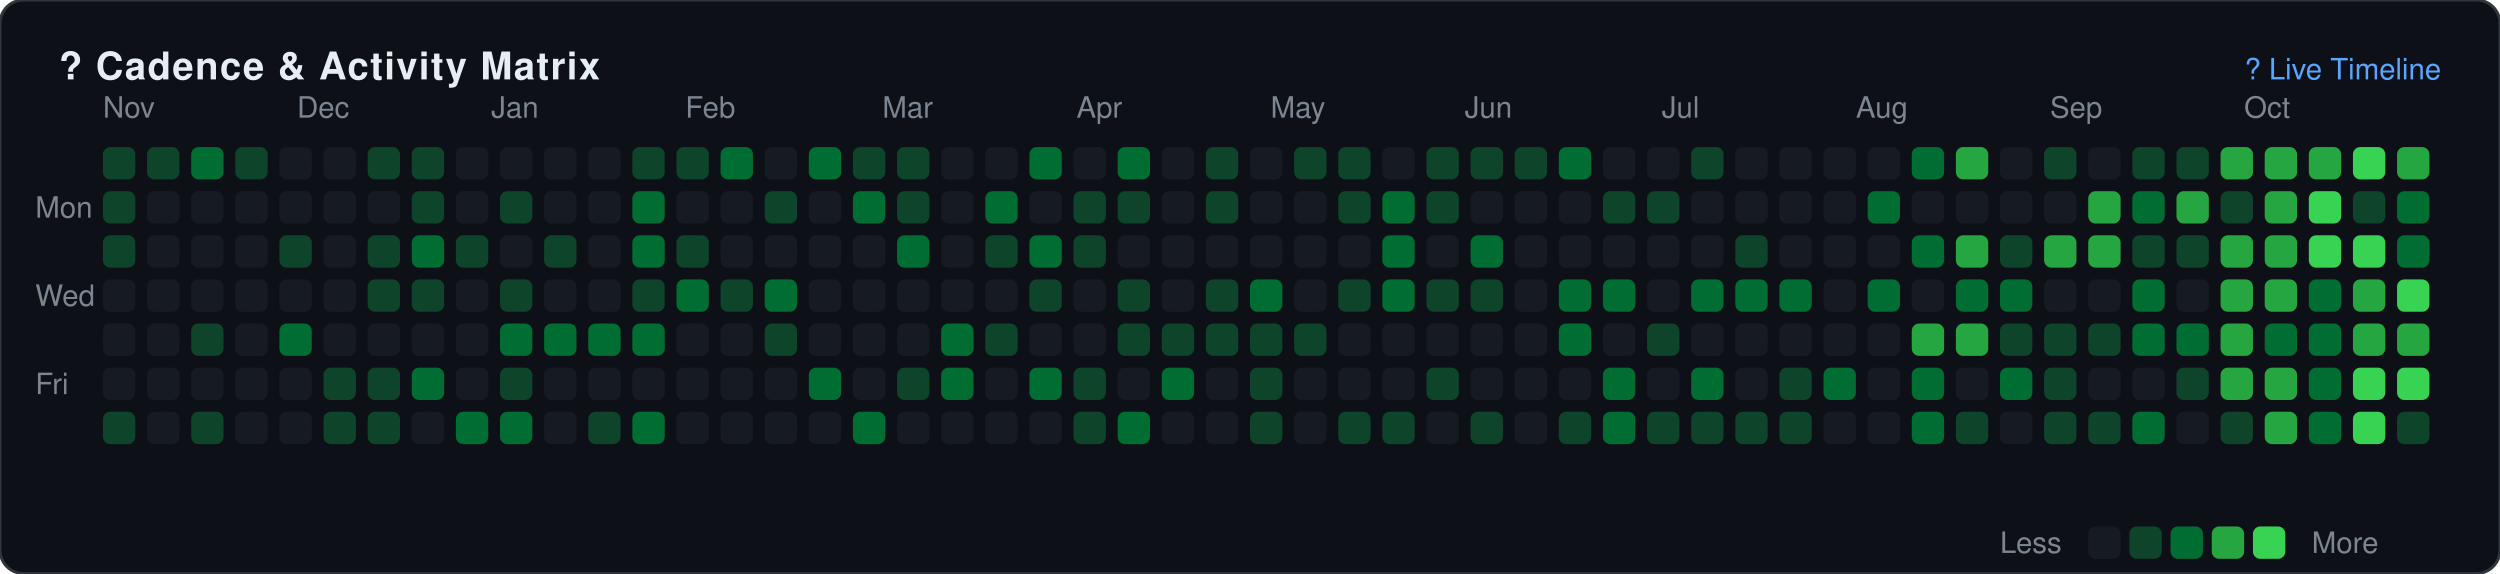
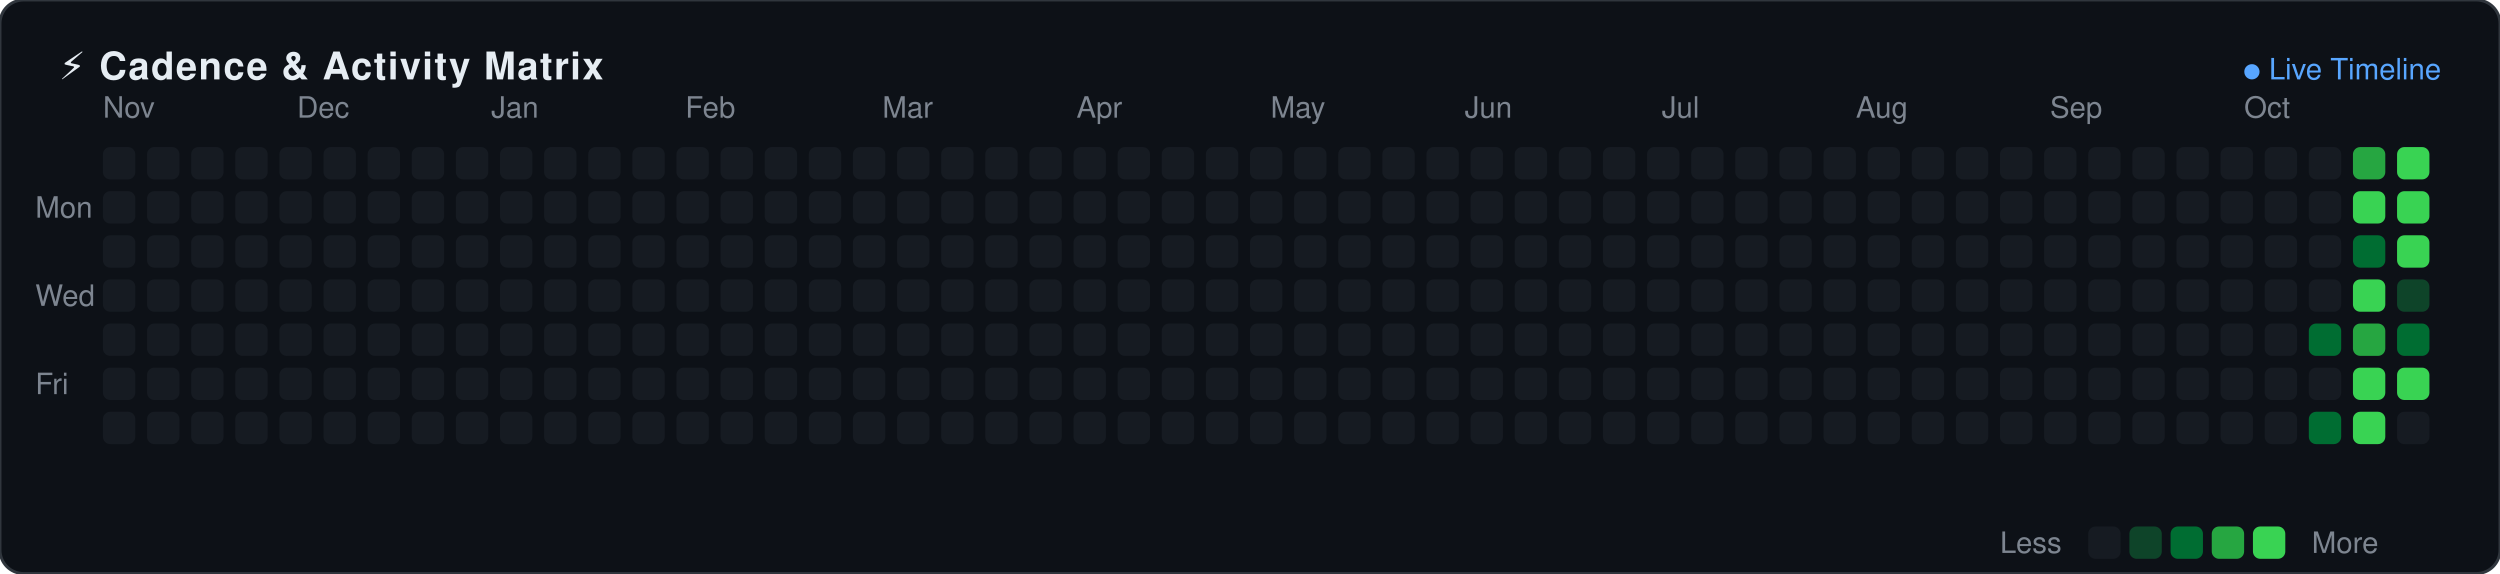
<svg xmlns="http://www.w3.org/2000/svg" width="850" height="195" viewBox="0 0 850 195" fill="none">
  <style>
.bg { fill: #0d1117; stroke: #30363d; stroke-width: 1px; rx: 8px; }
.title { font-family: -apple-system, BlinkMacSystemFont, "Segoe UI", Helvetica, Arial, sans-serif; font-size: 13px; font-weight: 600; fill: #e6edf3; letter-spacing: 0.5px; }
.badge { font-family: -apple-system, BlinkMacSystemFont, "Segoe UI", Helvetica, Arial, sans-serif; font-size: 10px; font-weight: 500; fill: #58a6ff; }
.lbl { font-family: -apple-system, BlinkMacSystemFont, "Segoe UI", Helvetica, Arial, sans-serif; font-size: 10px; fill: #7d8590; }
.dot { rx: 2.5px; ry: 2.5px; }
</style>
  <rect width="850" height="195" class="bg" />
-   <text x="20" y="27" class="title">? Cadence &amp; Activity Matrix</text>
-   <text x="830" y="27" text-anchor="end" class="badge">? Live Timeline</text>
+   <text x="20" y="27" class="title">⚡ Cadence &amp; Activity Matrix</text>
+   <text x="830" y="27" text-anchor="end" class="badge">● Live Timeline</text>
  <text x="12" y="74" class="lbl">Mon</text>
  <text x="12" y="104" class="lbl">Wed</text>
  <text x="12" y="134" class="lbl">Fri</text>
  <text x="35" y="40" class="lbl">Nov</text>
  <text x="101" y="40" class="lbl">Dec</text>
  <text x="167" y="40" class="lbl">Jan</text>
  <text x="233" y="40" class="lbl">Feb</text>
  <text x="300" y="40" class="lbl">Mar</text>
  <text x="366" y="40" class="lbl">Apr</text>
  <text x="432" y="40" class="lbl">May</text>
  <text x="498" y="40" class="lbl">Jun</text>
  <text x="565" y="40" class="lbl">Jul</text>
  <text x="631" y="40" class="lbl">Aug</text>
  <text x="697" y="40" class="lbl">Sep</text>
  <text x="763" y="40" class="lbl">Oct</text>
-   <rect x="35" y="50" width="11" height="11" fill="#0e4429" class="dot" />
-   <rect x="35" y="65" width="11" height="11" fill="#0e4429" class="dot" />
-   <rect x="35" y="80" width="11" height="11" fill="#0e4429" class="dot" />
+   <rect x="35" y="50" width="11" height="11" fill="#161b22" class="dot" />
+   <rect x="35" y="65" width="11" height="11" fill="#161b22" class="dot" />
+   <rect x="35" y="80" width="11" height="11" fill="#161b22" class="dot" />
  <rect x="35" y="95" width="11" height="11" fill="#161b22" class="dot" />
  <rect x="35" y="110" width="11" height="11" fill="#161b22" class="dot" />
  <rect x="35" y="125" width="11" height="11" fill="#161b22" class="dot" />
-   <rect x="35" y="140" width="11" height="11" fill="#0e4429" class="dot" />
-   <rect x="50" y="50" width="11" height="11" fill="#0e4429" class="dot" />
+   <rect x="35" y="140" width="11" height="11" fill="#161b22" class="dot" />
+   <rect x="50" y="50" width="11" height="11" fill="#161b22" class="dot" />
  <rect x="50" y="65" width="11" height="11" fill="#161b22" class="dot" />
  <rect x="50" y="80" width="11" height="11" fill="#161b22" class="dot" />
  <rect x="50" y="95" width="11" height="11" fill="#161b22" class="dot" />
  <rect x="50" y="110" width="11" height="11" fill="#161b22" class="dot" />
  <rect x="50" y="125" width="11" height="11" fill="#161b22" class="dot" />
  <rect x="50" y="140" width="11" height="11" fill="#161b22" class="dot" />
-   <rect x="65" y="50" width="11" height="11" fill="#006d32" class="dot" />
+   <rect x="65" y="50" width="11" height="11" fill="#161b22" class="dot" />
  <rect x="65" y="65" width="11" height="11" fill="#161b22" class="dot" />
  <rect x="65" y="80" width="11" height="11" fill="#161b22" class="dot" />
  <rect x="65" y="95" width="11" height="11" fill="#161b22" class="dot" />
-   <rect x="65" y="110" width="11" height="11" fill="#0e4429" class="dot" />
+   <rect x="65" y="110" width="11" height="11" fill="#161b22" class="dot" />
  <rect x="65" y="125" width="11" height="11" fill="#161b22" class="dot" />
-   <rect x="65" y="140" width="11" height="11" fill="#0e4429" class="dot" />
-   <rect x="80" y="50" width="11" height="11" fill="#0e4429" class="dot" />
+   <rect x="65" y="140" width="11" height="11" fill="#161b22" class="dot" />
+   <rect x="80" y="50" width="11" height="11" fill="#161b22" class="dot" />
  <rect x="80" y="65" width="11" height="11" fill="#161b22" class="dot" />
  <rect x="80" y="80" width="11" height="11" fill="#161b22" class="dot" />
  <rect x="80" y="95" width="11" height="11" fill="#161b22" class="dot" />
  <rect x="80" y="110" width="11" height="11" fill="#161b22" class="dot" />
  <rect x="80" y="125" width="11" height="11" fill="#161b22" class="dot" />
  <rect x="80" y="140" width="11" height="11" fill="#161b22" class="dot" />
  <rect x="95" y="50" width="11" height="11" fill="#161b22" class="dot" />
  <rect x="95" y="65" width="11" height="11" fill="#161b22" class="dot" />
-   <rect x="95" y="80" width="11" height="11" fill="#0e4429" class="dot" />
+   <rect x="95" y="80" width="11" height="11" fill="#161b22" class="dot" />
  <rect x="95" y="95" width="11" height="11" fill="#161b22" class="dot" />
-   <rect x="95" y="110" width="11" height="11" fill="#006d32" class="dot" />
+   <rect x="95" y="110" width="11" height="11" fill="#161b22" class="dot" />
  <rect x="95" y="125" width="11" height="11" fill="#161b22" class="dot" />
  <rect x="95" y="140" width="11" height="11" fill="#161b22" class="dot" />
  <rect x="110" y="50" width="11" height="11" fill="#161b22" class="dot" />
  <rect x="110" y="65" width="11" height="11" fill="#161b22" class="dot" />
  <rect x="110" y="80" width="11" height="11" fill="#161b22" class="dot" />
  <rect x="110" y="95" width="11" height="11" fill="#161b22" class="dot" />
  <rect x="110" y="110" width="11" height="11" fill="#161b22" class="dot" />
-   <rect x="110" y="125" width="11" height="11" fill="#0e4429" class="dot" />
-   <rect x="110" y="140" width="11" height="11" fill="#0e4429" class="dot" />
-   <rect x="125" y="50" width="11" height="11" fill="#0e4429" class="dot" />
+   <rect x="110" y="125" width="11" height="11" fill="#161b22" class="dot" />
+   <rect x="110" y="140" width="11" height="11" fill="#161b22" class="dot" />
+   <rect x="125" y="50" width="11" height="11" fill="#161b22" class="dot" />
  <rect x="125" y="65" width="11" height="11" fill="#161b22" class="dot" />
-   <rect x="125" y="80" width="11" height="11" fill="#0e4429" class="dot" />
-   <rect x="125" y="95" width="11" height="11" fill="#0e4429" class="dot" />
+   <rect x="125" y="80" width="11" height="11" fill="#161b22" class="dot" />
+   <rect x="125" y="95" width="11" height="11" fill="#161b22" class="dot" />
  <rect x="125" y="110" width="11" height="11" fill="#161b22" class="dot" />
-   <rect x="125" y="125" width="11" height="11" fill="#0e4429" class="dot" />
-   <rect x="125" y="140" width="11" height="11" fill="#0e4429" class="dot" />
-   <rect x="140" y="50" width="11" height="11" fill="#0e4429" class="dot" />
-   <rect x="140" y="65" width="11" height="11" fill="#0e4429" class="dot" />
-   <rect x="140" y="80" width="11" height="11" fill="#006d32" class="dot" />
-   <rect x="140" y="95" width="11" height="11" fill="#0e4429" class="dot" />
+   <rect x="125" y="125" width="11" height="11" fill="#161b22" class="dot" />
+   <rect x="125" y="140" width="11" height="11" fill="#161b22" class="dot" />
+   <rect x="140" y="50" width="11" height="11" fill="#161b22" class="dot" />
+   <rect x="140" y="65" width="11" height="11" fill="#161b22" class="dot" />
+   <rect x="140" y="80" width="11" height="11" fill="#161b22" class="dot" />
+   <rect x="140" y="95" width="11" height="11" fill="#161b22" class="dot" />
  <rect x="140" y="110" width="11" height="11" fill="#161b22" class="dot" />
-   <rect x="140" y="125" width="11" height="11" fill="#006d32" class="dot" />
+   <rect x="140" y="125" width="11" height="11" fill="#161b22" class="dot" />
  <rect x="140" y="140" width="11" height="11" fill="#161b22" class="dot" />
  <rect x="155" y="50" width="11" height="11" fill="#161b22" class="dot" />
  <rect x="155" y="65" width="11" height="11" fill="#161b22" class="dot" />
-   <rect x="155" y="80" width="11" height="11" fill="#0e4429" class="dot" />
+   <rect x="155" y="80" width="11" height="11" fill="#161b22" class="dot" />
  <rect x="155" y="95" width="11" height="11" fill="#161b22" class="dot" />
  <rect x="155" y="110" width="11" height="11" fill="#161b22" class="dot" />
  <rect x="155" y="125" width="11" height="11" fill="#161b22" class="dot" />
-   <rect x="155" y="140" width="11" height="11" fill="#006d32" class="dot" />
+   <rect x="155" y="140" width="11" height="11" fill="#161b22" class="dot" />
  <rect x="170" y="50" width="11" height="11" fill="#161b22" class="dot" />
-   <rect x="170" y="65" width="11" height="11" fill="#0e4429" class="dot" />
+   <rect x="170" y="65" width="11" height="11" fill="#161b22" class="dot" />
  <rect x="170" y="80" width="11" height="11" fill="#161b22" class="dot" />
-   <rect x="170" y="95" width="11" height="11" fill="#0e4429" class="dot" />
-   <rect x="170" y="110" width="11" height="11" fill="#006d32" class="dot" />
-   <rect x="170" y="125" width="11" height="11" fill="#0e4429" class="dot" />
-   <rect x="170" y="140" width="11" height="11" fill="#006d32" class="dot" />
+   <rect x="170" y="95" width="11" height="11" fill="#161b22" class="dot" />
+   <rect x="170" y="110" width="11" height="11" fill="#161b22" class="dot" />
+   <rect x="170" y="125" width="11" height="11" fill="#161b22" class="dot" />
+   <rect x="170" y="140" width="11" height="11" fill="#161b22" class="dot" />
  <rect x="185" y="50" width="11" height="11" fill="#161b22" class="dot" />
  <rect x="185" y="65" width="11" height="11" fill="#161b22" class="dot" />
-   <rect x="185" y="80" width="11" height="11" fill="#0e4429" class="dot" />
+   <rect x="185" y="80" width="11" height="11" fill="#161b22" class="dot" />
  <rect x="185" y="95" width="11" height="11" fill="#161b22" class="dot" />
-   <rect x="185" y="110" width="11" height="11" fill="#006d32" class="dot" />
+   <rect x="185" y="110" width="11" height="11" fill="#161b22" class="dot" />
  <rect x="185" y="125" width="11" height="11" fill="#161b22" class="dot" />
  <rect x="185" y="140" width="11" height="11" fill="#161b22" class="dot" />
  <rect x="200" y="50" width="11" height="11" fill="#161b22" class="dot" />
  <rect x="200" y="65" width="11" height="11" fill="#161b22" class="dot" />
  <rect x="200" y="80" width="11" height="11" fill="#161b22" class="dot" />
  <rect x="200" y="95" width="11" height="11" fill="#161b22" class="dot" />
-   <rect x="200" y="110" width="11" height="11" fill="#006d32" class="dot" />
+   <rect x="200" y="110" width="11" height="11" fill="#161b22" class="dot" />
  <rect x="200" y="125" width="11" height="11" fill="#161b22" class="dot" />
-   <rect x="200" y="140" width="11" height="11" fill="#0e4429" class="dot" />
-   <rect x="215" y="50" width="11" height="11" fill="#0e4429" class="dot" />
-   <rect x="215" y="65" width="11" height="11" fill="#006d32" class="dot" />
-   <rect x="215" y="80" width="11" height="11" fill="#006d32" class="dot" />
-   <rect x="215" y="95" width="11" height="11" fill="#0e4429" class="dot" />
-   <rect x="215" y="110" width="11" height="11" fill="#006d32" class="dot" />
+   <rect x="200" y="140" width="11" height="11" fill="#161b22" class="dot" />
+   <rect x="215" y="50" width="11" height="11" fill="#161b22" class="dot" />
+   <rect x="215" y="65" width="11" height="11" fill="#161b22" class="dot" />
+   <rect x="215" y="80" width="11" height="11" fill="#161b22" class="dot" />
+   <rect x="215" y="95" width="11" height="11" fill="#161b22" class="dot" />
+   <rect x="215" y="110" width="11" height="11" fill="#161b22" class="dot" />
  <rect x="215" y="125" width="11" height="11" fill="#161b22" class="dot" />
-   <rect x="215" y="140" width="11" height="11" fill="#006d32" class="dot" />
-   <rect x="230" y="50" width="11" height="11" fill="#0e4429" class="dot" />
+   <rect x="215" y="140" width="11" height="11" fill="#161b22" class="dot" />
+   <rect x="230" y="50" width="11" height="11" fill="#161b22" class="dot" />
  <rect x="230" y="65" width="11" height="11" fill="#161b22" class="dot" />
-   <rect x="230" y="80" width="11" height="11" fill="#0e4429" class="dot" />
-   <rect x="230" y="95" width="11" height="11" fill="#006d32" class="dot" />
+   <rect x="230" y="80" width="11" height="11" fill="#161b22" class="dot" />
+   <rect x="230" y="95" width="11" height="11" fill="#161b22" class="dot" />
  <rect x="230" y="110" width="11" height="11" fill="#161b22" class="dot" />
  <rect x="230" y="125" width="11" height="11" fill="#161b22" class="dot" />
  <rect x="230" y="140" width="11" height="11" fill="#161b22" class="dot" />
-   <rect x="245" y="50" width="11" height="11" fill="#006d32" class="dot" />
+   <rect x="245" y="50" width="11" height="11" fill="#161b22" class="dot" />
  <rect x="245" y="65" width="11" height="11" fill="#161b22" class="dot" />
  <rect x="245" y="80" width="11" height="11" fill="#161b22" class="dot" />
-   <rect x="245" y="95" width="11" height="11" fill="#0e4429" class="dot" />
+   <rect x="245" y="95" width="11" height="11" fill="#161b22" class="dot" />
  <rect x="245" y="110" width="11" height="11" fill="#161b22" class="dot" />
  <rect x="245" y="125" width="11" height="11" fill="#161b22" class="dot" />
  <rect x="245" y="140" width="11" height="11" fill="#161b22" class="dot" />
  <rect x="260" y="50" width="11" height="11" fill="#161b22" class="dot" />
-   <rect x="260" y="65" width="11" height="11" fill="#0e4429" class="dot" />
+   <rect x="260" y="65" width="11" height="11" fill="#161b22" class="dot" />
  <rect x="260" y="80" width="11" height="11" fill="#161b22" class="dot" />
-   <rect x="260" y="95" width="11" height="11" fill="#006d32" class="dot" />
-   <rect x="260" y="110" width="11" height="11" fill="#0e4429" class="dot" />
+   <rect x="260" y="95" width="11" height="11" fill="#161b22" class="dot" />
+   <rect x="260" y="110" width="11" height="11" fill="#161b22" class="dot" />
  <rect x="260" y="125" width="11" height="11" fill="#161b22" class="dot" />
  <rect x="260" y="140" width="11" height="11" fill="#161b22" class="dot" />
-   <rect x="275" y="50" width="11" height="11" fill="#006d32" class="dot" />
+   <rect x="275" y="50" width="11" height="11" fill="#161b22" class="dot" />
  <rect x="275" y="65" width="11" height="11" fill="#161b22" class="dot" />
  <rect x="275" y="80" width="11" height="11" fill="#161b22" class="dot" />
  <rect x="275" y="95" width="11" height="11" fill="#161b22" class="dot" />
  <rect x="275" y="110" width="11" height="11" fill="#161b22" class="dot" />
-   <rect x="275" y="125" width="11" height="11" fill="#006d32" class="dot" />
+   <rect x="275" y="125" width="11" height="11" fill="#161b22" class="dot" />
  <rect x="275" y="140" width="11" height="11" fill="#161b22" class="dot" />
-   <rect x="290" y="50" width="11" height="11" fill="#0e4429" class="dot" />
-   <rect x="290" y="65" width="11" height="11" fill="#006d32" class="dot" />
+   <rect x="290" y="50" width="11" height="11" fill="#161b22" class="dot" />
+   <rect x="290" y="65" width="11" height="11" fill="#161b22" class="dot" />
  <rect x="290" y="80" width="11" height="11" fill="#161b22" class="dot" />
  <rect x="290" y="95" width="11" height="11" fill="#161b22" class="dot" />
  <rect x="290" y="110" width="11" height="11" fill="#161b22" class="dot" />
  <rect x="290" y="125" width="11" height="11" fill="#161b22" class="dot" />
-   <rect x="290" y="140" width="11" height="11" fill="#006d32" class="dot" />
-   <rect x="305" y="50" width="11" height="11" fill="#0e4429" class="dot" />
-   <rect x="305" y="65" width="11" height="11" fill="#0e4429" class="dot" />
-   <rect x="305" y="80" width="11" height="11" fill="#006d32" class="dot" />
+   <rect x="290" y="140" width="11" height="11" fill="#161b22" class="dot" />
+   <rect x="305" y="50" width="11" height="11" fill="#161b22" class="dot" />
+   <rect x="305" y="65" width="11" height="11" fill="#161b22" class="dot" />
+   <rect x="305" y="80" width="11" height="11" fill="#161b22" class="dot" />
  <rect x="305" y="95" width="11" height="11" fill="#161b22" class="dot" />
  <rect x="305" y="110" width="11" height="11" fill="#161b22" class="dot" />
-   <rect x="305" y="125" width="11" height="11" fill="#0e4429" class="dot" />
+   <rect x="305" y="125" width="11" height="11" fill="#161b22" class="dot" />
  <rect x="305" y="140" width="11" height="11" fill="#161b22" class="dot" />
  <rect x="320" y="50" width="11" height="11" fill="#161b22" class="dot" />
  <rect x="320" y="65" width="11" height="11" fill="#161b22" class="dot" />
  <rect x="320" y="80" width="11" height="11" fill="#161b22" class="dot" />
  <rect x="320" y="95" width="11" height="11" fill="#161b22" class="dot" />
-   <rect x="320" y="110" width="11" height="11" fill="#006d32" class="dot" />
-   <rect x="320" y="125" width="11" height="11" fill="#006d32" class="dot" />
+   <rect x="320" y="110" width="11" height="11" fill="#161b22" class="dot" />
+   <rect x="320" y="125" width="11" height="11" fill="#161b22" class="dot" />
  <rect x="320" y="140" width="11" height="11" fill="#161b22" class="dot" />
  <rect x="335" y="50" width="11" height="11" fill="#161b22" class="dot" />
-   <rect x="335" y="65" width="11" height="11" fill="#006d32" class="dot" />
-   <rect x="335" y="80" width="11" height="11" fill="#0e4429" class="dot" />
+   <rect x="335" y="65" width="11" height="11" fill="#161b22" class="dot" />
+   <rect x="335" y="80" width="11" height="11" fill="#161b22" class="dot" />
  <rect x="335" y="95" width="11" height="11" fill="#161b22" class="dot" />
-   <rect x="335" y="110" width="11" height="11" fill="#0e4429" class="dot" />
+   <rect x="335" y="110" width="11" height="11" fill="#161b22" class="dot" />
  <rect x="335" y="125" width="11" height="11" fill="#161b22" class="dot" />
  <rect x="335" y="140" width="11" height="11" fill="#161b22" class="dot" />
-   <rect x="350" y="50" width="11" height="11" fill="#006d32" class="dot" />
+   <rect x="350" y="50" width="11" height="11" fill="#161b22" class="dot" />
  <rect x="350" y="65" width="11" height="11" fill="#161b22" class="dot" />
-   <rect x="350" y="80" width="11" height="11" fill="#006d32" class="dot" />
-   <rect x="350" y="95" width="11" height="11" fill="#0e4429" class="dot" />
+   <rect x="350" y="80" width="11" height="11" fill="#161b22" class="dot" />
+   <rect x="350" y="95" width="11" height="11" fill="#161b22" class="dot" />
  <rect x="350" y="110" width="11" height="11" fill="#161b22" class="dot" />
-   <rect x="350" y="125" width="11" height="11" fill="#006d32" class="dot" />
+   <rect x="350" y="125" width="11" height="11" fill="#161b22" class="dot" />
  <rect x="350" y="140" width="11" height="11" fill="#161b22" class="dot" />
  <rect x="365" y="50" width="11" height="11" fill="#161b22" class="dot" />
-   <rect x="365" y="65" width="11" height="11" fill="#0e4429" class="dot" />
-   <rect x="365" y="80" width="11" height="11" fill="#0e4429" class="dot" />
+   <rect x="365" y="65" width="11" height="11" fill="#161b22" class="dot" />
+   <rect x="365" y="80" width="11" height="11" fill="#161b22" class="dot" />
  <rect x="365" y="95" width="11" height="11" fill="#161b22" class="dot" />
  <rect x="365" y="110" width="11" height="11" fill="#161b22" class="dot" />
-   <rect x="365" y="125" width="11" height="11" fill="#0e4429" class="dot" />
-   <rect x="365" y="140" width="11" height="11" fill="#0e4429" class="dot" />
-   <rect x="380" y="50" width="11" height="11" fill="#006d32" class="dot" />
-   <rect x="380" y="65" width="11" height="11" fill="#0e4429" class="dot" />
+   <rect x="365" y="125" width="11" height="11" fill="#161b22" class="dot" />
+   <rect x="365" y="140" width="11" height="11" fill="#161b22" class="dot" />
+   <rect x="380" y="50" width="11" height="11" fill="#161b22" class="dot" />
+   <rect x="380" y="65" width="11" height="11" fill="#161b22" class="dot" />
  <rect x="380" y="80" width="11" height="11" fill="#161b22" class="dot" />
-   <rect x="380" y="95" width="11" height="11" fill="#0e4429" class="dot" />
-   <rect x="380" y="110" width="11" height="11" fill="#0e4429" class="dot" />
+   <rect x="380" y="95" width="11" height="11" fill="#161b22" class="dot" />
+   <rect x="380" y="110" width="11" height="11" fill="#161b22" class="dot" />
  <rect x="380" y="125" width="11" height="11" fill="#161b22" class="dot" />
-   <rect x="380" y="140" width="11" height="11" fill="#006d32" class="dot" />
+   <rect x="380" y="140" width="11" height="11" fill="#161b22" class="dot" />
  <rect x="395" y="50" width="11" height="11" fill="#161b22" class="dot" />
  <rect x="395" y="65" width="11" height="11" fill="#161b22" class="dot" />
  <rect x="395" y="80" width="11" height="11" fill="#161b22" class="dot" />
  <rect x="395" y="95" width="11" height="11" fill="#161b22" class="dot" />
-   <rect x="395" y="110" width="11" height="11" fill="#0e4429" class="dot" />
-   <rect x="395" y="125" width="11" height="11" fill="#006d32" class="dot" />
+   <rect x="395" y="110" width="11" height="11" fill="#161b22" class="dot" />
+   <rect x="395" y="125" width="11" height="11" fill="#161b22" class="dot" />
  <rect x="395" y="140" width="11" height="11" fill="#161b22" class="dot" />
-   <rect x="410" y="50" width="11" height="11" fill="#0e4429" class="dot" />
-   <rect x="410" y="65" width="11" height="11" fill="#0e4429" class="dot" />
+   <rect x="410" y="50" width="11" height="11" fill="#161b22" class="dot" />
+   <rect x="410" y="65" width="11" height="11" fill="#161b22" class="dot" />
  <rect x="410" y="80" width="11" height="11" fill="#161b22" class="dot" />
-   <rect x="410" y="95" width="11" height="11" fill="#0e4429" class="dot" />
-   <rect x="410" y="110" width="11" height="11" fill="#0e4429" class="dot" />
+   <rect x="410" y="95" width="11" height="11" fill="#161b22" class="dot" />
+   <rect x="410" y="110" width="11" height="11" fill="#161b22" class="dot" />
  <rect x="410" y="125" width="11" height="11" fill="#161b22" class="dot" />
  <rect x="410" y="140" width="11" height="11" fill="#161b22" class="dot" />
  <rect x="425" y="50" width="11" height="11" fill="#161b22" class="dot" />
  <rect x="425" y="65" width="11" height="11" fill="#161b22" class="dot" />
  <rect x="425" y="80" width="11" height="11" fill="#161b22" class="dot" />
-   <rect x="425" y="95" width="11" height="11" fill="#006d32" class="dot" />
-   <rect x="425" y="110" width="11" height="11" fill="#0e4429" class="dot" />
-   <rect x="425" y="125" width="11" height="11" fill="#0e4429" class="dot" />
-   <rect x="425" y="140" width="11" height="11" fill="#0e4429" class="dot" />
-   <rect x="440" y="50" width="11" height="11" fill="#0e4429" class="dot" />
+   <rect x="425" y="95" width="11" height="11" fill="#161b22" class="dot" />
+   <rect x="425" y="110" width="11" height="11" fill="#161b22" class="dot" />
+   <rect x="425" y="125" width="11" height="11" fill="#161b22" class="dot" />
+   <rect x="425" y="140" width="11" height="11" fill="#161b22" class="dot" />
+   <rect x="440" y="50" width="11" height="11" fill="#161b22" class="dot" />
  <rect x="440" y="65" width="11" height="11" fill="#161b22" class="dot" />
  <rect x="440" y="80" width="11" height="11" fill="#161b22" class="dot" />
  <rect x="440" y="95" width="11" height="11" fill="#161b22" class="dot" />
-   <rect x="440" y="110" width="11" height="11" fill="#0e4429" class="dot" />
+   <rect x="440" y="110" width="11" height="11" fill="#161b22" class="dot" />
  <rect x="440" y="125" width="11" height="11" fill="#161b22" class="dot" />
  <rect x="440" y="140" width="11" height="11" fill="#161b22" class="dot" />
-   <rect x="455" y="50" width="11" height="11" fill="#0e4429" class="dot" />
-   <rect x="455" y="65" width="11" height="11" fill="#0e4429" class="dot" />
+   <rect x="455" y="50" width="11" height="11" fill="#161b22" class="dot" />
+   <rect x="455" y="65" width="11" height="11" fill="#161b22" class="dot" />
  <rect x="455" y="80" width="11" height="11" fill="#161b22" class="dot" />
-   <rect x="455" y="95" width="11" height="11" fill="#0e4429" class="dot" />
+   <rect x="455" y="95" width="11" height="11" fill="#161b22" class="dot" />
  <rect x="455" y="110" width="11" height="11" fill="#161b22" class="dot" />
  <rect x="455" y="125" width="11" height="11" fill="#161b22" class="dot" />
-   <rect x="455" y="140" width="11" height="11" fill="#0e4429" class="dot" />
+   <rect x="455" y="140" width="11" height="11" fill="#161b22" class="dot" />
  <rect x="470" y="50" width="11" height="11" fill="#161b22" class="dot" />
-   <rect x="470" y="65" width="11" height="11" fill="#006d32" class="dot" />
-   <rect x="470" y="80" width="11" height="11" fill="#006d32" class="dot" />
-   <rect x="470" y="95" width="11" height="11" fill="#006d32" class="dot" />
+   <rect x="470" y="65" width="11" height="11" fill="#161b22" class="dot" />
+   <rect x="470" y="80" width="11" height="11" fill="#161b22" class="dot" />
+   <rect x="470" y="95" width="11" height="11" fill="#161b22" class="dot" />
  <rect x="470" y="110" width="11" height="11" fill="#161b22" class="dot" />
  <rect x="470" y="125" width="11" height="11" fill="#161b22" class="dot" />
-   <rect x="470" y="140" width="11" height="11" fill="#0e4429" class="dot" />
-   <rect x="485" y="50" width="11" height="11" fill="#0e4429" class="dot" />
-   <rect x="485" y="65" width="11" height="11" fill="#0e4429" class="dot" />
+   <rect x="470" y="140" width="11" height="11" fill="#161b22" class="dot" />
+   <rect x="485" y="50" width="11" height="11" fill="#161b22" class="dot" />
+   <rect x="485" y="65" width="11" height="11" fill="#161b22" class="dot" />
  <rect x="485" y="80" width="11" height="11" fill="#161b22" class="dot" />
-   <rect x="485" y="95" width="11" height="11" fill="#0e4429" class="dot" />
+   <rect x="485" y="95" width="11" height="11" fill="#161b22" class="dot" />
  <rect x="485" y="110" width="11" height="11" fill="#161b22" class="dot" />
-   <rect x="485" y="125" width="11" height="11" fill="#0e4429" class="dot" />
+   <rect x="485" y="125" width="11" height="11" fill="#161b22" class="dot" />
  <rect x="485" y="140" width="11" height="11" fill="#161b22" class="dot" />
-   <rect x="500" y="50" width="11" height="11" fill="#0e4429" class="dot" />
+   <rect x="500" y="50" width="11" height="11" fill="#161b22" class="dot" />
  <rect x="500" y="65" width="11" height="11" fill="#161b22" class="dot" />
-   <rect x="500" y="80" width="11" height="11" fill="#006d32" class="dot" />
-   <rect x="500" y="95" width="11" height="11" fill="#0e4429" class="dot" />
+   <rect x="500" y="80" width="11" height="11" fill="#161b22" class="dot" />
+   <rect x="500" y="95" width="11" height="11" fill="#161b22" class="dot" />
  <rect x="500" y="110" width="11" height="11" fill="#161b22" class="dot" />
  <rect x="500" y="125" width="11" height="11" fill="#161b22" class="dot" />
-   <rect x="500" y="140" width="11" height="11" fill="#0e4429" class="dot" />
-   <rect x="515" y="50" width="11" height="11" fill="#0e4429" class="dot" />
+   <rect x="500" y="140" width="11" height="11" fill="#161b22" class="dot" />
+   <rect x="515" y="50" width="11" height="11" fill="#161b22" class="dot" />
  <rect x="515" y="65" width="11" height="11" fill="#161b22" class="dot" />
  <rect x="515" y="80" width="11" height="11" fill="#161b22" class="dot" />
  <rect x="515" y="95" width="11" height="11" fill="#161b22" class="dot" />
  <rect x="515" y="110" width="11" height="11" fill="#161b22" class="dot" />
  <rect x="515" y="125" width="11" height="11" fill="#161b22" class="dot" />
  <rect x="515" y="140" width="11" height="11" fill="#161b22" class="dot" />
-   <rect x="530" y="50" width="11" height="11" fill="#006d32" class="dot" />
+   <rect x="530" y="50" width="11" height="11" fill="#161b22" class="dot" />
  <rect x="530" y="65" width="11" height="11" fill="#161b22" class="dot" />
  <rect x="530" y="80" width="11" height="11" fill="#161b22" class="dot" />
-   <rect x="530" y="95" width="11" height="11" fill="#006d32" class="dot" />
-   <rect x="530" y="110" width="11" height="11" fill="#006d32" class="dot" />
+   <rect x="530" y="95" width="11" height="11" fill="#161b22" class="dot" />
+   <rect x="530" y="110" width="11" height="11" fill="#161b22" class="dot" />
  <rect x="530" y="125" width="11" height="11" fill="#161b22" class="dot" />
-   <rect x="530" y="140" width="11" height="11" fill="#0e4429" class="dot" />
+   <rect x="530" y="140" width="11" height="11" fill="#161b22" class="dot" />
  <rect x="545" y="50" width="11" height="11" fill="#161b22" class="dot" />
-   <rect x="545" y="65" width="11" height="11" fill="#0e4429" class="dot" />
+   <rect x="545" y="65" width="11" height="11" fill="#161b22" class="dot" />
  <rect x="545" y="80" width="11" height="11" fill="#161b22" class="dot" />
-   <rect x="545" y="95" width="11" height="11" fill="#006d32" class="dot" />
+   <rect x="545" y="95" width="11" height="11" fill="#161b22" class="dot" />
  <rect x="545" y="110" width="11" height="11" fill="#161b22" class="dot" />
-   <rect x="545" y="125" width="11" height="11" fill="#006d32" class="dot" />
-   <rect x="545" y="140" width="11" height="11" fill="#006d32" class="dot" />
+   <rect x="545" y="125" width="11" height="11" fill="#161b22" class="dot" />
+   <rect x="545" y="140" width="11" height="11" fill="#161b22" class="dot" />
  <rect x="560" y="50" width="11" height="11" fill="#161b22" class="dot" />
-   <rect x="560" y="65" width="11" height="11" fill="#0e4429" class="dot" />
+   <rect x="560" y="65" width="11" height="11" fill="#161b22" class="dot" />
  <rect x="560" y="80" width="11" height="11" fill="#161b22" class="dot" />
  <rect x="560" y="95" width="11" height="11" fill="#161b22" class="dot" />
-   <rect x="560" y="110" width="11" height="11" fill="#0e4429" class="dot" />
+   <rect x="560" y="110" width="11" height="11" fill="#161b22" class="dot" />
  <rect x="560" y="125" width="11" height="11" fill="#161b22" class="dot" />
-   <rect x="560" y="140" width="11" height="11" fill="#0e4429" class="dot" />
-   <rect x="575" y="50" width="11" height="11" fill="#0e4429" class="dot" />
+   <rect x="560" y="140" width="11" height="11" fill="#161b22" class="dot" />
+   <rect x="575" y="50" width="11" height="11" fill="#161b22" class="dot" />
  <rect x="575" y="65" width="11" height="11" fill="#161b22" class="dot" />
  <rect x="575" y="80" width="11" height="11" fill="#161b22" class="dot" />
-   <rect x="575" y="95" width="11" height="11" fill="#006d32" class="dot" />
+   <rect x="575" y="95" width="11" height="11" fill="#161b22" class="dot" />
  <rect x="575" y="110" width="11" height="11" fill="#161b22" class="dot" />
-   <rect x="575" y="125" width="11" height="11" fill="#006d32" class="dot" />
-   <rect x="575" y="140" width="11" height="11" fill="#0e4429" class="dot" />
+   <rect x="575" y="125" width="11" height="11" fill="#161b22" class="dot" />
+   <rect x="575" y="140" width="11" height="11" fill="#161b22" class="dot" />
  <rect x="590" y="50" width="11" height="11" fill="#161b22" class="dot" />
  <rect x="590" y="65" width="11" height="11" fill="#161b22" class="dot" />
-   <rect x="590" y="80" width="11" height="11" fill="#0e4429" class="dot" />
-   <rect x="590" y="95" width="11" height="11" fill="#006d32" class="dot" />
+   <rect x="590" y="80" width="11" height="11" fill="#161b22" class="dot" />
+   <rect x="590" y="95" width="11" height="11" fill="#161b22" class="dot" />
  <rect x="590" y="110" width="11" height="11" fill="#161b22" class="dot" />
  <rect x="590" y="125" width="11" height="11" fill="#161b22" class="dot" />
-   <rect x="590" y="140" width="11" height="11" fill="#0e4429" class="dot" />
+   <rect x="590" y="140" width="11" height="11" fill="#161b22" class="dot" />
  <rect x="605" y="50" width="11" height="11" fill="#161b22" class="dot" />
  <rect x="605" y="65" width="11" height="11" fill="#161b22" class="dot" />
  <rect x="605" y="80" width="11" height="11" fill="#161b22" class="dot" />
-   <rect x="605" y="95" width="11" height="11" fill="#006d32" class="dot" />
+   <rect x="605" y="95" width="11" height="11" fill="#161b22" class="dot" />
  <rect x="605" y="110" width="11" height="11" fill="#161b22" class="dot" />
-   <rect x="605" y="125" width="11" height="11" fill="#0e4429" class="dot" />
-   <rect x="605" y="140" width="11" height="11" fill="#0e4429" class="dot" />
+   <rect x="605" y="125" width="11" height="11" fill="#161b22" class="dot" />
+   <rect x="605" y="140" width="11" height="11" fill="#161b22" class="dot" />
  <rect x="620" y="50" width="11" height="11" fill="#161b22" class="dot" />
  <rect x="620" y="65" width="11" height="11" fill="#161b22" class="dot" />
  <rect x="620" y="80" width="11" height="11" fill="#161b22" class="dot" />
  <rect x="620" y="95" width="11" height="11" fill="#161b22" class="dot" />
  <rect x="620" y="110" width="11" height="11" fill="#161b22" class="dot" />
-   <rect x="620" y="125" width="11" height="11" fill="#006d32" class="dot" />
+   <rect x="620" y="125" width="11" height="11" fill="#161b22" class="dot" />
  <rect x="620" y="140" width="11" height="11" fill="#161b22" class="dot" />
  <rect x="635" y="50" width="11" height="11" fill="#161b22" class="dot" />
-   <rect x="635" y="65" width="11" height="11" fill="#006d32" class="dot" />
+   <rect x="635" y="65" width="11" height="11" fill="#161b22" class="dot" />
  <rect x="635" y="80" width="11" height="11" fill="#161b22" class="dot" />
-   <rect x="635" y="95" width="11" height="11" fill="#006d32" class="dot" />
+   <rect x="635" y="95" width="11" height="11" fill="#161b22" class="dot" />
  <rect x="635" y="110" width="11" height="11" fill="#161b22" class="dot" />
  <rect x="635" y="125" width="11" height="11" fill="#161b22" class="dot" />
  <rect x="635" y="140" width="11" height="11" fill="#161b22" class="dot" />
-   <rect x="650" y="50" width="11" height="11" fill="#006d32" class="dot" />
+   <rect x="650" y="50" width="11" height="11" fill="#161b22" class="dot" />
  <rect x="650" y="65" width="11" height="11" fill="#161b22" class="dot" />
-   <rect x="650" y="80" width="11" height="11" fill="#006d32" class="dot" />
+   <rect x="650" y="80" width="11" height="11" fill="#161b22" class="dot" />
  <rect x="650" y="95" width="11" height="11" fill="#161b22" class="dot" />
-   <rect x="650" y="110" width="11" height="11" fill="#26a641" class="dot" />
-   <rect x="650" y="125" width="11" height="11" fill="#006d32" class="dot" />
-   <rect x="650" y="140" width="11" height="11" fill="#006d32" class="dot" />
-   <rect x="665" y="50" width="11" height="11" fill="#26a641" class="dot" />
+   <rect x="650" y="110" width="11" height="11" fill="#161b22" class="dot" />
+   <rect x="650" y="125" width="11" height="11" fill="#161b22" class="dot" />
+   <rect x="650" y="140" width="11" height="11" fill="#161b22" class="dot" />
+   <rect x="665" y="50" width="11" height="11" fill="#161b22" class="dot" />
  <rect x="665" y="65" width="11" height="11" fill="#161b22" class="dot" />
-   <rect x="665" y="80" width="11" height="11" fill="#26a641" class="dot" />
-   <rect x="665" y="95" width="11" height="11" fill="#006d32" class="dot" />
-   <rect x="665" y="110" width="11" height="11" fill="#26a641" class="dot" />
+   <rect x="665" y="80" width="11" height="11" fill="#161b22" class="dot" />
+   <rect x="665" y="95" width="11" height="11" fill="#161b22" class="dot" />
+   <rect x="665" y="110" width="11" height="11" fill="#161b22" class="dot" />
  <rect x="665" y="125" width="11" height="11" fill="#161b22" class="dot" />
-   <rect x="665" y="140" width="11" height="11" fill="#0e4429" class="dot" />
+   <rect x="665" y="140" width="11" height="11" fill="#161b22" class="dot" />
  <rect x="680" y="50" width="11" height="11" fill="#161b22" class="dot" />
  <rect x="680" y="65" width="11" height="11" fill="#161b22" class="dot" />
-   <rect x="680" y="80" width="11" height="11" fill="#0e4429" class="dot" />
-   <rect x="680" y="95" width="11" height="11" fill="#006d32" class="dot" />
-   <rect x="680" y="110" width="11" height="11" fill="#0e4429" class="dot" />
-   <rect x="680" y="125" width="11" height="11" fill="#006d32" class="dot" />
+   <rect x="680" y="80" width="11" height="11" fill="#161b22" class="dot" />
+   <rect x="680" y="95" width="11" height="11" fill="#161b22" class="dot" />
+   <rect x="680" y="110" width="11" height="11" fill="#161b22" class="dot" />
+   <rect x="680" y="125" width="11" height="11" fill="#161b22" class="dot" />
  <rect x="680" y="140" width="11" height="11" fill="#161b22" class="dot" />
-   <rect x="695" y="50" width="11" height="11" fill="#0e4429" class="dot" />
+   <rect x="695" y="50" width="11" height="11" fill="#161b22" class="dot" />
  <rect x="695" y="65" width="11" height="11" fill="#161b22" class="dot" />
-   <rect x="695" y="80" width="11" height="11" fill="#26a641" class="dot" />
+   <rect x="695" y="80" width="11" height="11" fill="#161b22" class="dot" />
  <rect x="695" y="95" width="11" height="11" fill="#161b22" class="dot" />
-   <rect x="695" y="110" width="11" height="11" fill="#0e4429" class="dot" />
-   <rect x="695" y="125" width="11" height="11" fill="#0e4429" class="dot" />
-   <rect x="695" y="140" width="11" height="11" fill="#0e4429" class="dot" />
+   <rect x="695" y="110" width="11" height="11" fill="#161b22" class="dot" />
+   <rect x="695" y="125" width="11" height="11" fill="#161b22" class="dot" />
+   <rect x="695" y="140" width="11" height="11" fill="#161b22" class="dot" />
  <rect x="710" y="50" width="11" height="11" fill="#161b22" class="dot" />
-   <rect x="710" y="65" width="11" height="11" fill="#26a641" class="dot" />
-   <rect x="710" y="80" width="11" height="11" fill="#26a641" class="dot" />
+   <rect x="710" y="65" width="11" height="11" fill="#161b22" class="dot" />
+   <rect x="710" y="80" width="11" height="11" fill="#161b22" class="dot" />
  <rect x="710" y="95" width="11" height="11" fill="#161b22" class="dot" />
-   <rect x="710" y="110" width="11" height="11" fill="#0e4429" class="dot" />
+   <rect x="710" y="110" width="11" height="11" fill="#161b22" class="dot" />
  <rect x="710" y="125" width="11" height="11" fill="#161b22" class="dot" />
-   <rect x="710" y="140" width="11" height="11" fill="#0e4429" class="dot" />
-   <rect x="725" y="50" width="11" height="11" fill="#0e4429" class="dot" />
-   <rect x="725" y="65" width="11" height="11" fill="#006d32" class="dot" />
-   <rect x="725" y="80" width="11" height="11" fill="#0e4429" class="dot" />
-   <rect x="725" y="95" width="11" height="11" fill="#006d32" class="dot" />
-   <rect x="725" y="110" width="11" height="11" fill="#006d32" class="dot" />
+   <rect x="710" y="140" width="11" height="11" fill="#161b22" class="dot" />
+   <rect x="725" y="50" width="11" height="11" fill="#161b22" class="dot" />
+   <rect x="725" y="65" width="11" height="11" fill="#161b22" class="dot" />
+   <rect x="725" y="80" width="11" height="11" fill="#161b22" class="dot" />
+   <rect x="725" y="95" width="11" height="11" fill="#161b22" class="dot" />
+   <rect x="725" y="110" width="11" height="11" fill="#161b22" class="dot" />
  <rect x="725" y="125" width="11" height="11" fill="#161b22" class="dot" />
-   <rect x="725" y="140" width="11" height="11" fill="#006d32" class="dot" />
-   <rect x="740" y="50" width="11" height="11" fill="#0e4429" class="dot" />
-   <rect x="740" y="65" width="11" height="11" fill="#26a641" class="dot" />
-   <rect x="740" y="80" width="11" height="11" fill="#0e4429" class="dot" />
+   <rect x="725" y="140" width="11" height="11" fill="#161b22" class="dot" />
+   <rect x="740" y="50" width="11" height="11" fill="#161b22" class="dot" />
+   <rect x="740" y="65" width="11" height="11" fill="#161b22" class="dot" />
+   <rect x="740" y="80" width="11" height="11" fill="#161b22" class="dot" />
  <rect x="740" y="95" width="11" height="11" fill="#161b22" class="dot" />
-   <rect x="740" y="110" width="11" height="11" fill="#006d32" class="dot" />
-   <rect x="740" y="125" width="11" height="11" fill="#0e4429" class="dot" />
+   <rect x="740" y="110" width="11" height="11" fill="#161b22" class="dot" />
+   <rect x="740" y="125" width="11" height="11" fill="#161b22" class="dot" />
  <rect x="740" y="140" width="11" height="11" fill="#161b22" class="dot" />
-   <rect x="755" y="50" width="11" height="11" fill="#26a641" class="dot" />
-   <rect x="755" y="65" width="11" height="11" fill="#0e4429" class="dot" />
-   <rect x="755" y="80" width="11" height="11" fill="#26a641" class="dot" />
-   <rect x="755" y="95" width="11" height="11" fill="#26a641" class="dot" />
-   <rect x="755" y="110" width="11" height="11" fill="#26a641" class="dot" />
-   <rect x="755" y="125" width="11" height="11" fill="#26a641" class="dot" />
-   <rect x="755" y="140" width="11" height="11" fill="#0e4429" class="dot" />
-   <rect x="770" y="50" width="11" height="11" fill="#26a641" class="dot" />
-   <rect x="770" y="65" width="11" height="11" fill="#26a641" class="dot" />
-   <rect x="770" y="80" width="11" height="11" fill="#26a641" class="dot" />
-   <rect x="770" y="95" width="11" height="11" fill="#26a641" class="dot" />
-   <rect x="770" y="110" width="11" height="11" fill="#006d32" class="dot" />
-   <rect x="770" y="125" width="11" height="11" fill="#26a641" class="dot" />
-   <rect x="770" y="140" width="11" height="11" fill="#26a641" class="dot" />
-   <rect x="785" y="50" width="11" height="11" fill="#26a641" class="dot" />
-   <rect x="785" y="65" width="11" height="11" fill="#39d353" class="dot" />
-   <rect x="785" y="80" width="11" height="11" fill="#39d353" class="dot" />
-   <rect x="785" y="95" width="11" height="11" fill="#006d32" class="dot" />
+   <rect x="755" y="50" width="11" height="11" fill="#161b22" class="dot" />
+   <rect x="755" y="65" width="11" height="11" fill="#161b22" class="dot" />
+   <rect x="755" y="80" width="11" height="11" fill="#161b22" class="dot" />
+   <rect x="755" y="95" width="11" height="11" fill="#161b22" class="dot" />
+   <rect x="755" y="110" width="11" height="11" fill="#161b22" class="dot" />
+   <rect x="755" y="125" width="11" height="11" fill="#161b22" class="dot" />
+   <rect x="755" y="140" width="11" height="11" fill="#161b22" class="dot" />
+   <rect x="770" y="50" width="11" height="11" fill="#161b22" class="dot" />
+   <rect x="770" y="65" width="11" height="11" fill="#161b22" class="dot" />
+   <rect x="770" y="80" width="11" height="11" fill="#161b22" class="dot" />
+   <rect x="770" y="95" width="11" height="11" fill="#161b22" class="dot" />
+   <rect x="770" y="110" width="11" height="11" fill="#161b22" class="dot" />
+   <rect x="770" y="125" width="11" height="11" fill="#161b22" class="dot" />
+   <rect x="770" y="140" width="11" height="11" fill="#161b22" class="dot" />
+   <rect x="785" y="50" width="11" height="11" fill="#161b22" class="dot" />
+   <rect x="785" y="65" width="11" height="11" fill="#161b22" class="dot" />
+   <rect x="785" y="80" width="11" height="11" fill="#161b22" class="dot" />
+   <rect x="785" y="95" width="11" height="11" fill="#161b22" class="dot" />
  <rect x="785" y="110" width="11" height="11" fill="#006d32" class="dot" />
-   <rect x="785" y="125" width="11" height="11" fill="#006d32" class="dot" />
+   <rect x="785" y="125" width="11" height="11" fill="#161b22" class="dot" />
  <rect x="785" y="140" width="11" height="11" fill="#006d32" class="dot" />
-   <rect x="800" y="50" width="11" height="11" fill="#39d353" class="dot" />
-   <rect x="800" y="65" width="11" height="11" fill="#0e4429" class="dot" />
-   <rect x="800" y="80" width="11" height="11" fill="#39d353" class="dot" />
-   <rect x="800" y="95" width="11" height="11" fill="#26a641" class="dot" />
+   <rect x="800" y="50" width="11" height="11" fill="#26a641" class="dot" />
+   <rect x="800" y="65" width="11" height="11" fill="#39d353" class="dot" />
+   <rect x="800" y="80" width="11" height="11" fill="#006d32" class="dot" />
+   <rect x="800" y="95" width="11" height="11" fill="#39d353" class="dot" />
  <rect x="800" y="110" width="11" height="11" fill="#26a641" class="dot" />
  <rect x="800" y="125" width="11" height="11" fill="#39d353" class="dot" />
  <rect x="800" y="140" width="11" height="11" fill="#39d353" class="dot" />
-   <rect x="815" y="50" width="11" height="11" fill="#26a641" class="dot" />
-   <rect x="815" y="65" width="11" height="11" fill="#006d32" class="dot" />
-   <rect x="815" y="80" width="11" height="11" fill="#006d32" class="dot" />
-   <rect x="815" y="95" width="11" height="11" fill="#39d353" class="dot" />
-   <rect x="815" y="110" width="11" height="11" fill="#26a641" class="dot" />
+   <rect x="815" y="50" width="11" height="11" fill="#39d353" class="dot" />
+   <rect x="815" y="65" width="11" height="11" fill="#39d353" class="dot" />
+   <rect x="815" y="80" width="11" height="11" fill="#39d353" class="dot" />
+   <rect x="815" y="95" width="11" height="11" fill="#0e4429" class="dot" />
+   <rect x="815" y="110" width="11" height="11" fill="#006d32" class="dot" />
  <rect x="815" y="125" width="11" height="11" fill="#39d353" class="dot" />
-   <rect x="815" y="140" width="11" height="11" fill="#0e4429" class="dot" />
+   <rect x="815" y="140" width="11" height="11" fill="#161b22" class="dot" />
  <text x="680" y="188" class="lbl">Less</text>
  <rect x="710" y="179" width="11" height="11" fill="#161b22" class="dot" />
  <rect x="724" y="179" width="11" height="11" fill="#0e4429" class="dot" />
  <rect x="738" y="179" width="11" height="11" fill="#006d32" class="dot" />
  <rect x="752" y="179" width="11" height="11" fill="#26a641" class="dot" />
  <rect x="766" y="179" width="11" height="11" fill="#39d353" class="dot" />
  <text x="786" y="188" class="lbl">More</text>
</svg>
